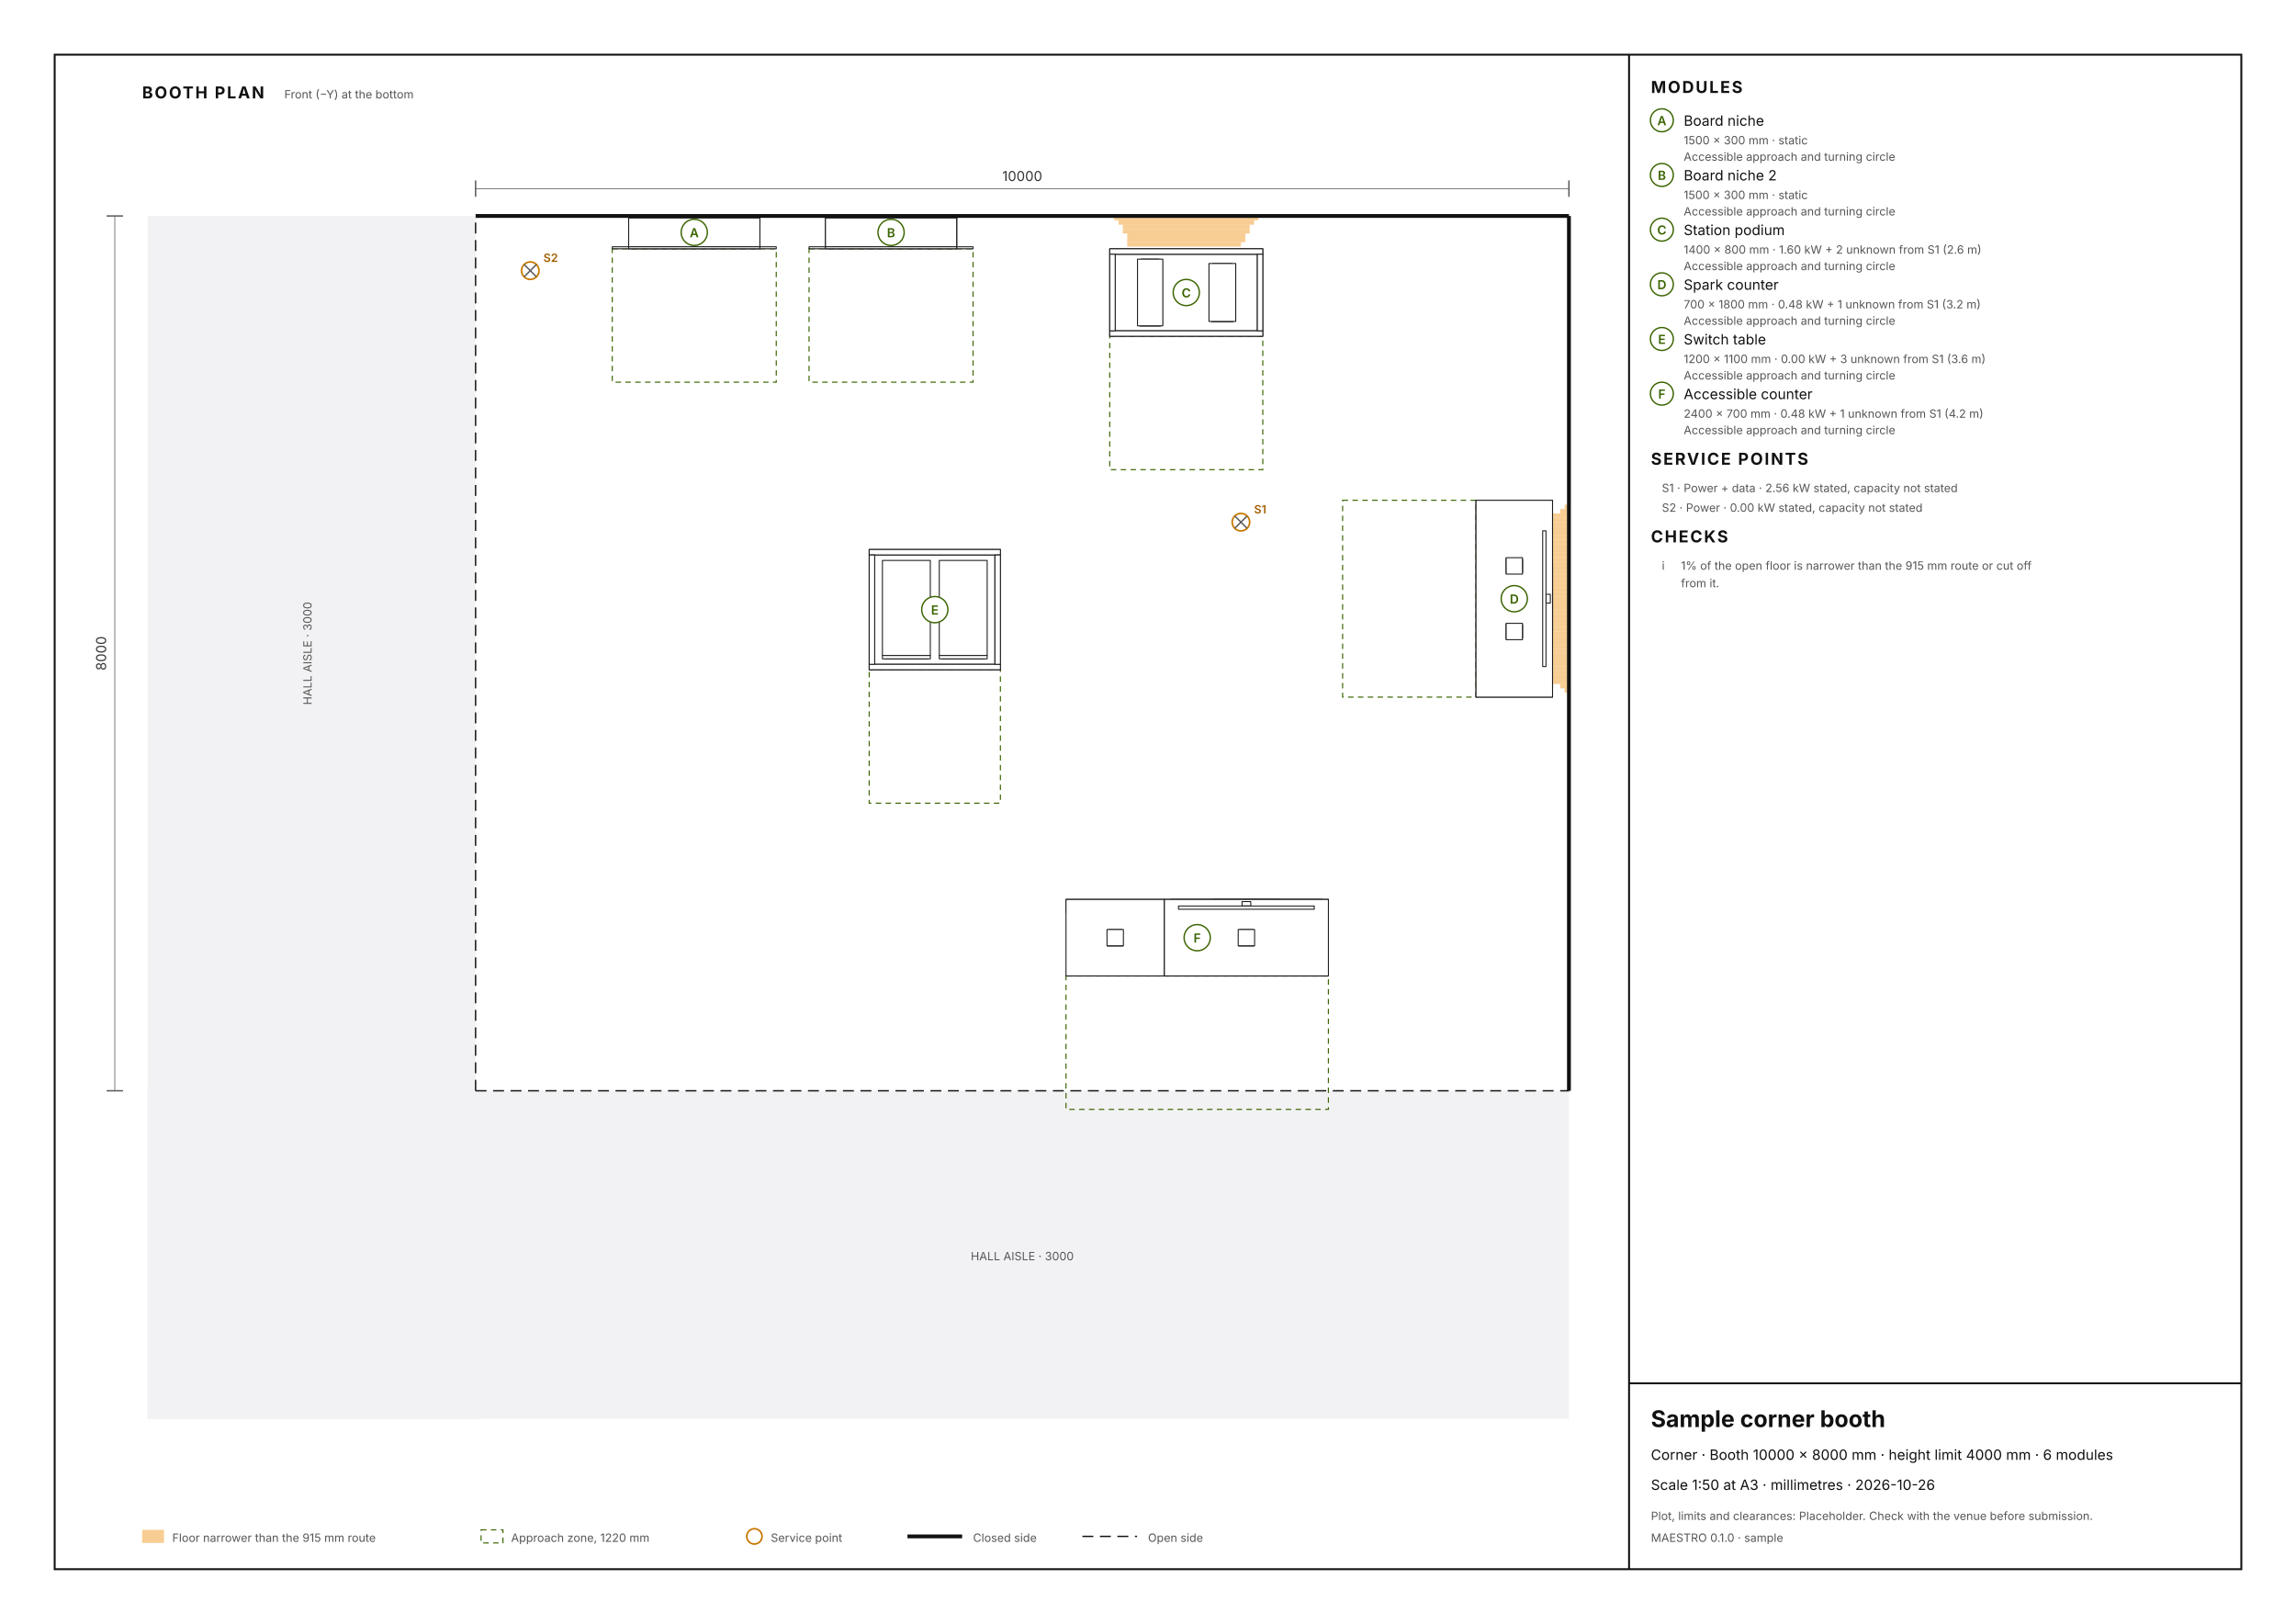
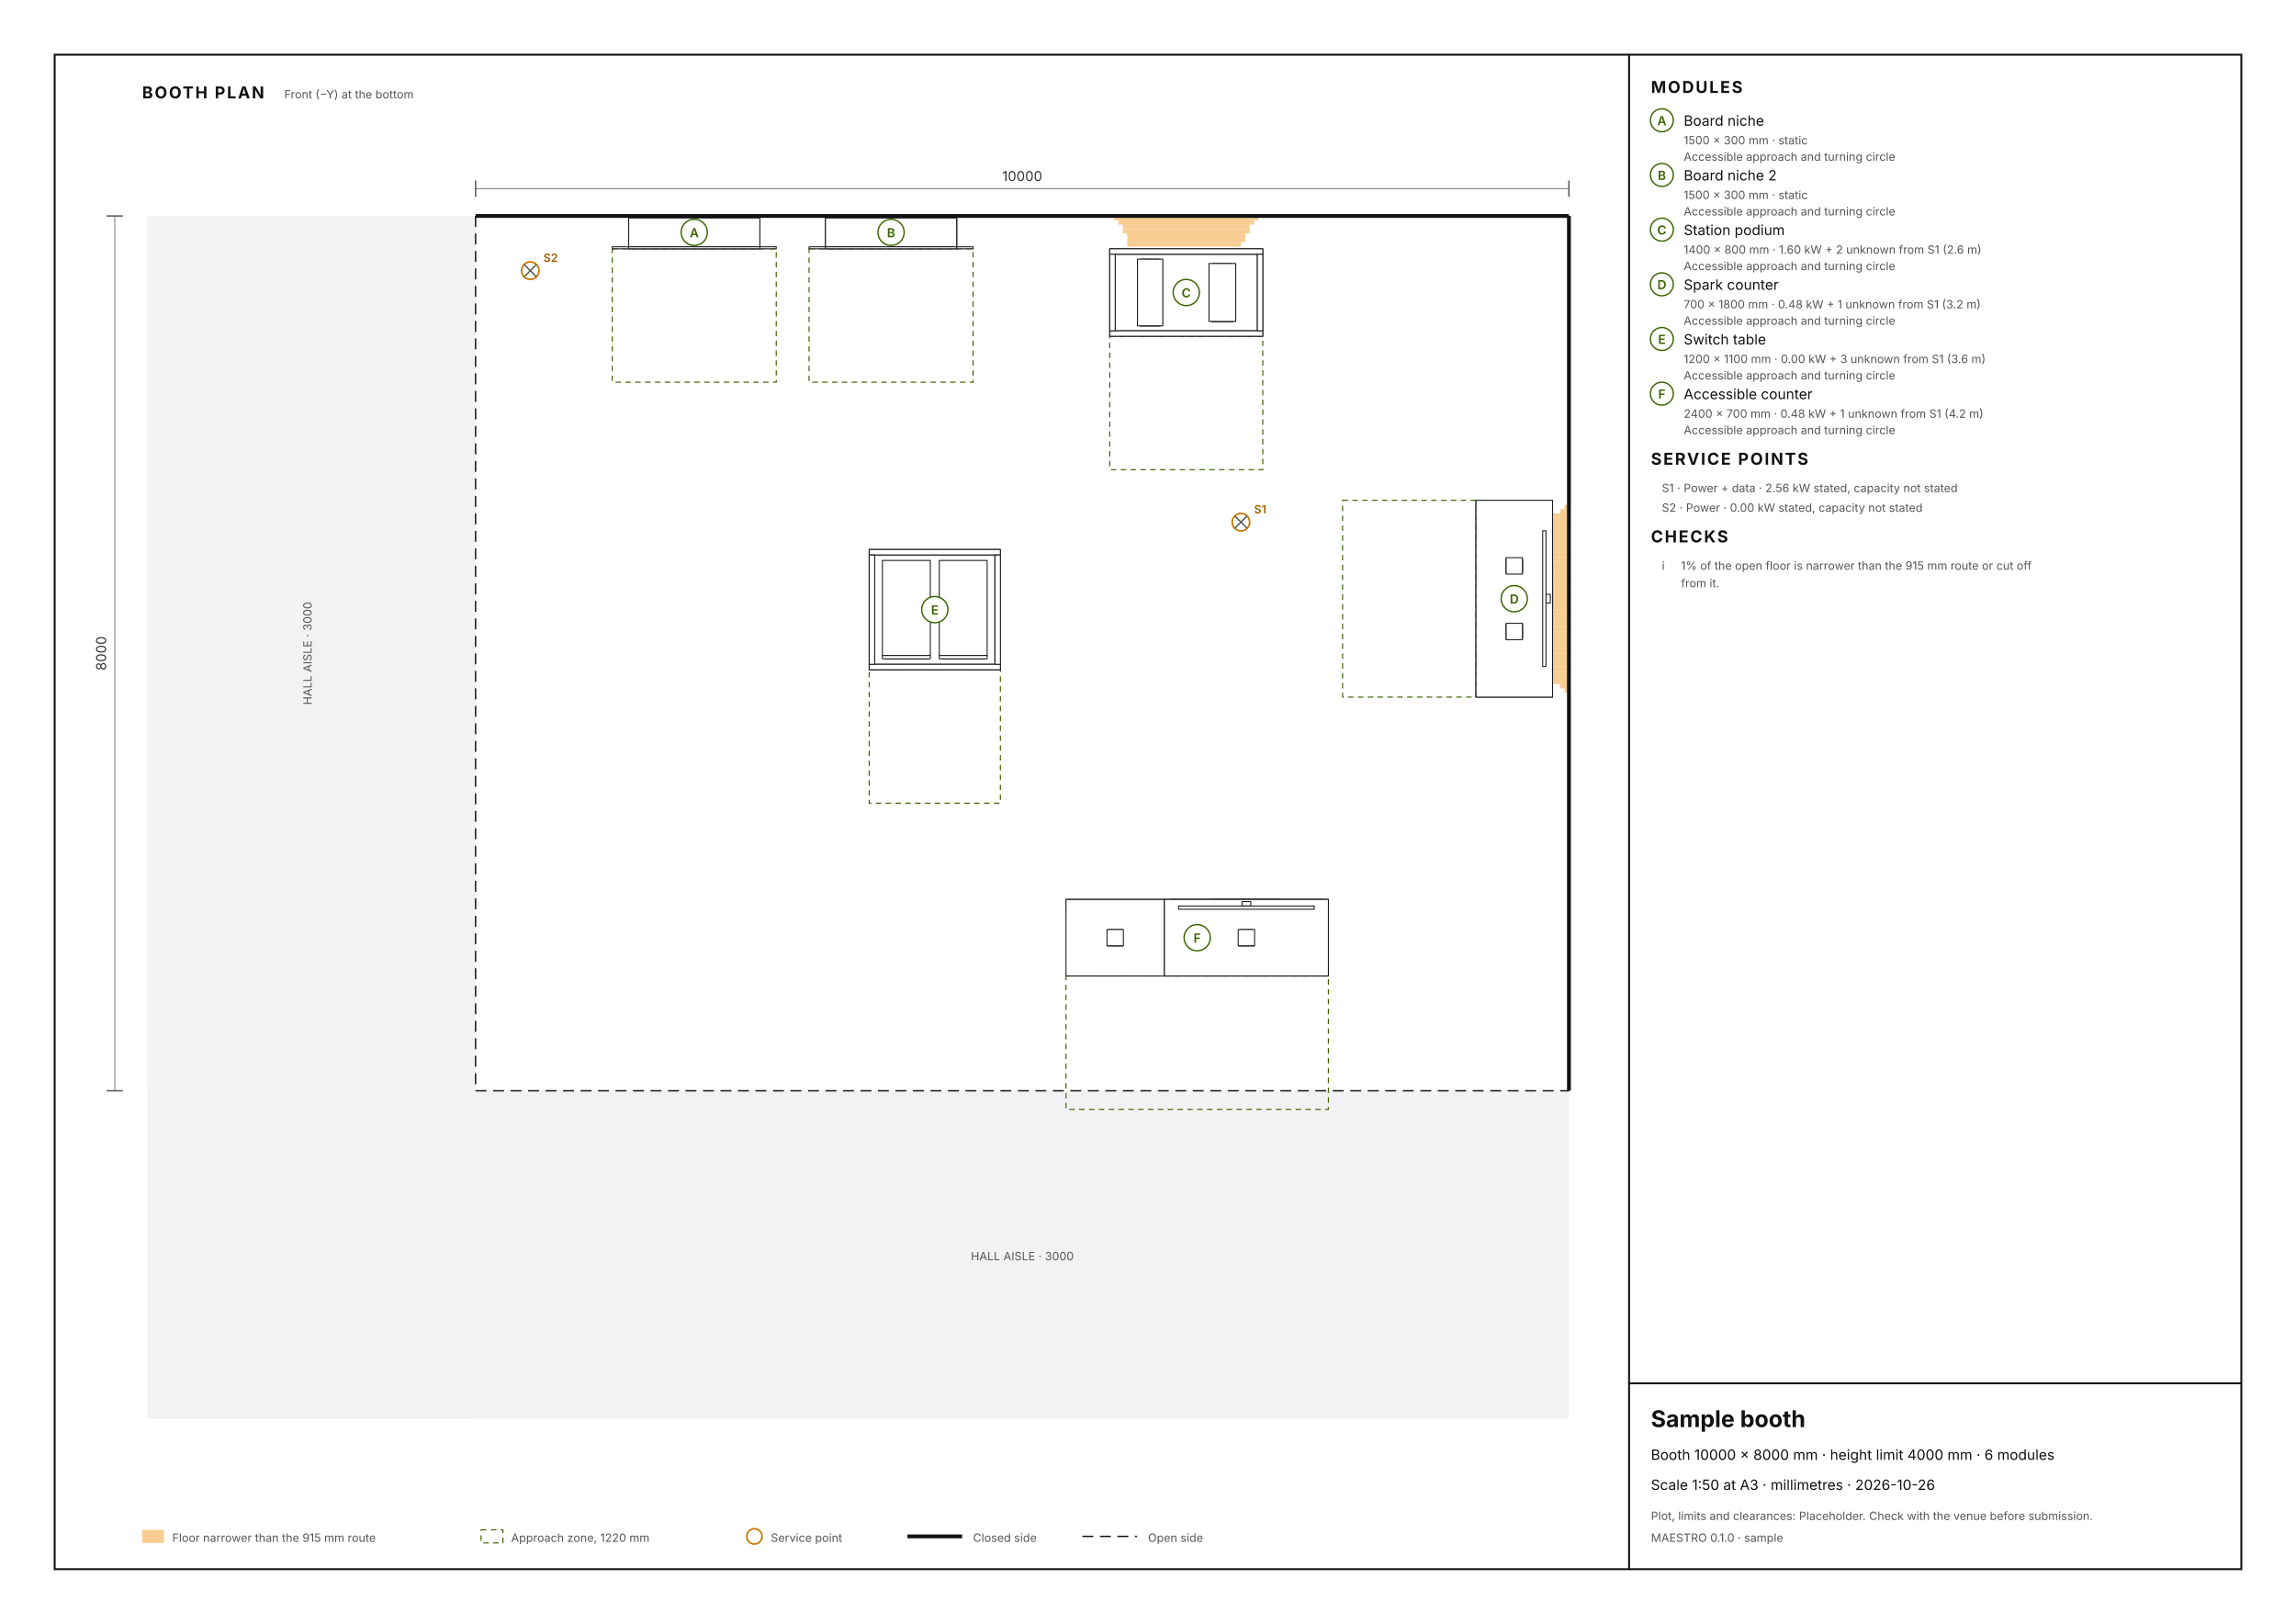
<svg xmlns="http://www.w3.org/2000/svg" width="420mm" height="297mm" viewBox="0 0 420 297">
  <style>
    .frame{stroke:#111;stroke-width:.35;fill:none}
    .part{fill:#fff;stroke:#1a1a1a;stroke-width:.18;stroke-linejoin:round}
    .floor{stroke:#1a1a1a;stroke-width:.5}
    .dim{stroke:#555;stroke-width:.13}
    .tick{stroke:#555;stroke-width:.25}
    .tag{fill:#fff;stroke:#3b6400;stroke-width:.25}
    text{font-family:Inter,Helvetica,Arial,sans-serif;fill:#111}
    .dimtext{font-size:2.5px;fill:#333}
    .tagtext{font-size:2.3px;font-weight:600;fill:#3b6400}
    .view{font-size:3px;font-weight:700;letter-spacing:.3px}
    .title{font-size:4.2px;font-weight:700}
    .small{font-size:2.6px}
    .tiny{font-size:2.1px;fill:#555}
    .note{font-size:2.1px;fill:#555}
    .wall{stroke:#111;stroke-width:.7;fill:none}
    .open{stroke:#111;stroke-width:.25;stroke-dasharray:2 1.2;fill:none}
    .aisle{fill:#f2f2f4;stroke:none}
    .column{fill:#555;stroke:#111;stroke-width:.25}
    .tight{fill:#f2a33a;fill-opacity:.55;stroke:none}
    .zone{fill:none;stroke:#3b6400;stroke-width:.2;stroke-dasharray:1 .8}
    .zone.bad{stroke:#d33;stroke-width:.35}
    .svc{fill:#fff;stroke:#c77700;stroke-width:.3}
    .svctext{font-size:2.1px;font-weight:600;fill:#a35f00}
    .err{fill:#d33}
    .warn{fill:#c77700}</style>
  <rect x="0" y="0" width="420" height="297" fill="#fff" />
  <rect x="10" y="10" width="400" height="277" class="frame" />
  <g id="aisles">
    <rect x="27" y="199.5" width="260" height="60" class="aisle" />
    <text x="187" y="230.5" class="tiny" text-anchor="middle">HALL AISLE · 3000</text>
    <rect x="27" y="39.5" width="60" height="220" class="aisle" />
    <text x="57" y="119.5" class="tiny" text-anchor="middle" transform="rotate(-90 57 119.5)">HALL AISLE · 3000</text>
  </g>
  <g id="tight">
    <rect x="286.2" y="125.9" width="0.8" height="0.8" class="tight" />
    <rect x="285.4" y="125.1" width="1.6" height="0.8" class="tight" />
    <rect x="283.8" y="124.3" width="3.2" height="0.8" class="tight" />
    <rect x="283.8" y="123.5" width="3.2" height="0.8" class="tight" />
    <rect x="283.8" y="122.7" width="3.2" height="0.8" class="tight" />
    <rect x="283.8" y="121.9" width="3.2" height="0.8" class="tight" />
    <rect x="283.8" y="121.1" width="3.2" height="0.8" class="tight" />
    <rect x="283.8" y="120.3" width="3.2" height="0.8" class="tight" />
    <rect x="283.8" y="119.5" width="3.2" height="0.8" class="tight" />
    <rect x="283.8" y="118.7" width="3.2" height="0.8" class="tight" />
    <rect x="283.8" y="117.9" width="3.2" height="0.8" class="tight" />
    <rect x="283.8" y="117.1" width="3.2" height="0.8" class="tight" />
    <rect x="283.8" y="116.3" width="3.2" height="0.8" class="tight" />
    <rect x="283.8" y="115.5" width="3.2" height="0.8" class="tight" />
    <rect x="283.8" y="114.7" width="3.2" height="0.8" class="tight" />
    <rect x="283.8" y="113.9" width="3.2" height="0.8" class="tight" />
    <rect x="283.8" y="113.1" width="3.2" height="0.8" class="tight" />
    <rect x="283.8" y="112.3" width="3.2" height="0.8" class="tight" />
    <rect x="283.8" y="111.5" width="3.2" height="0.8" class="tight" />
    <rect x="283.8" y="110.7" width="3.2" height="0.8" class="tight" />
    <rect x="283.8" y="109.9" width="3.2" height="0.8" class="tight" />
    <rect x="283.8" y="109.1" width="3.2" height="0.8" class="tight" />
    <rect x="283.8" y="108.3" width="3.2" height="0.8" class="tight" />
    <rect x="283.8" y="107.5" width="3.2" height="0.8" class="tight" />
    <rect x="283.8" y="106.7" width="3.2" height="0.8" class="tight" />
    <rect x="283.8" y="105.9" width="3.2" height="0.8" class="tight" />
    <rect x="283.8" y="105.1" width="3.2" height="0.8" class="tight" />
    <rect x="283.8" y="104.3" width="3.2" height="0.8" class="tight" />
    <rect x="283.8" y="103.5" width="3.2" height="0.8" class="tight" />
    <rect x="283.8" y="102.7" width="3.2" height="0.8" class="tight" />
    <rect x="283.8" y="101.9" width="3.2" height="0.8" class="tight" />
    <rect x="283.8" y="101.1" width="3.2" height="0.8" class="tight" />
    <rect x="283.8" y="100.3" width="3.2" height="0.8" class="tight" />
    <rect x="283.8" y="99.5" width="3.2" height="0.8" class="tight" />
    <rect x="283.8" y="98.7" width="3.2" height="0.8" class="tight" />
    <rect x="283.8" y="97.9" width="3.2" height="0.8" class="tight" />
    <rect x="283.8" y="97.1" width="3.2" height="0.8" class="tight" />
    <rect x="283.8" y="96.3" width="3.2" height="0.8" class="tight" />
    <rect x="283.8" y="95.5" width="3.2" height="0.8" class="tight" />
    <rect x="283.8" y="94.7" width="3.2" height="0.8" class="tight" />
    <rect x="283.8" y="93.9" width="3.2" height="0.8" class="tight" />
    <rect x="285.4" y="93.1" width="1.6" height="0.8" class="tight" />
    <rect x="286.2" y="92.3" width="0.8" height="0.8" class="tight" />
    <rect x="206.2" y="44.3" width="20.8" height="0.8" class="tight" />
    <rect x="206.2" y="43.5" width="21.6" height="0.8" class="tight" />
    <rect x="206.2" y="42.7" width="21.6" height="0.8" class="tight" />
    <rect x="205.4" y="41.9" width="23.2" height="0.8" class="tight" />
    <rect x="205.4" y="41.1" width="23.2" height="0.8" class="tight" />
    <rect x="204.6" y="40.3" width="24.8" height="0.8" class="tight" />
    <rect x="203.8" y="39.5" width="26.4" height="0.8" class="tight" />
  </g>
  <g id="approach">
    <rect x="112" y="45.5" width="30" height="24.4" class="zone" />
    <rect x="148" y="45.5" width="30" height="24.4" class="zone" />
    <rect x="203" y="61.5" width="28" height="24.4" class="zone" />
    <rect x="245.6" y="91.5" width="24.4" height="36" class="zone" />
    <rect x="159" y="122.5" width="24" height="24.4" class="zone" />
    <rect x="195" y="178.5" width="48" height="24.4" class="zone" />
  </g>
  <g id="plan">
    <rect x="271.2" y="92.7" width="12.8" height="33.6" class="part" />
    <rect x="214.2" y="164.5" width="27.6" height="12.8" class="part" />
    <rect x="203" y="45.5" width="28" height="16" class="part" />
    <rect x="204" y="46.5" width="26" height="14" class="part" />
    <rect x="203" y="60.5" width="28" height="1" class="part" />
    <rect x="203" y="45.5" width="28" height="1" class="part" />
    <rect x="203" y="46.5" width="1" height="14" class="part" />
    <rect x="230" y="46.5" width="1" height="14" class="part" />
    <rect x="208.18" y="47.64" width="4.45" height="11.72" class="part" />
    <rect x="221.25" y="48.4" width="4.7" height="10.2" class="part" />
    <rect x="221.64" y="58.79" width="3.92" height="0.05" class="part" />
    <rect x="195" y="164.5" width="18" height="2.4" class="part" />
    <rect x="221.89" y="48.19" width="3.43" height="0.05" class="part" />
    <rect x="195" y="164.5" width="18" height="14" class="part" />
    <rect x="202.77" y="172.37" width="0.36" height="0.36" class="part" />
    <rect x="204.87" y="172.37" width="0.36" height="0.36" class="part" />
    <rect x="202.77" y="170.27" width="0.36" height="0.36" class="part" />
    <rect x="204.87" y="170.27" width="0.36" height="0.36" class="part" />
    <rect x="208.55" y="59.59" width="3.71" height="0.05" class="part" />
    <rect x="202.8" y="170" width="2.4" height="0.05" class="part" />
    <rect x="159" y="100.5" width="24" height="22" class="part" />
    <rect x="208.78" y="47.4" width="3.24" height="0.05" class="part" />
    <rect x="160" y="101.5" width="22" height="20" class="part" />
    <rect x="221.15" y="48.19" width="4.9" height="10.6" class="part" />
    <rect x="159" y="121.5" width="24" height="1" class="part" />
    <rect x="159" y="100.5" width="24" height="1" class="part" />
    <rect x="159" y="101.5" width="1" height="20" class="part" />
    <rect x="182" y="101.5" width="1" height="20" class="part" />
    <rect x="202.62" y="172.98" width="2.76" height="0.05" class="part" />
    <rect x="202.5" y="170" width="3" height="2.98" class="part" />
    <rect x="283.96" y="103.5" width="0.05" height="12" class="part" />
    <rect x="222" y="164.5" width="12" height="0.05" class="part" />
    <rect x="208.08" y="47.4" width="4.63" height="12.19" class="part" />
    <rect x="270" y="91.5" width="14" height="36" class="part" />
    <rect x="213" y="164.5" width="30" height="14" class="part" />
    <rect x="172.35" y="120.48" width="7.71" height="0.05" class="part" />
    <rect x="171.82" y="102.5" width="8.76" height="17.4" class="part" />
    <rect x="171.82" y="119.9" width="8.76" height="0.6" class="part" />
    <rect x="270" y="91.5" width="14" height="36" class="part" />
    <rect x="213" y="164.5" width="30" height="14" class="part" />
    <rect x="275.77" y="102.27" width="0.36" height="0.36" class="part" />
    <rect x="275.77" y="104.37" width="0.36" height="0.36" class="part" />
    <rect x="277.87" y="102.27" width="0.36" height="0.36" class="part" />
    <rect x="277.87" y="104.37" width="0.36" height="0.36" class="part" />
    <rect x="275.77" y="114.27" width="0.36" height="0.36" class="part" />
    <rect x="275.77" y="116.37" width="0.36" height="0.36" class="part" />
    <rect x="277.87" y="114.27" width="0.36" height="0.36" class="part" />
    <rect x="277.87" y="116.37" width="0.36" height="0.36" class="part" />
    <rect x="226.77" y="172.37" width="0.36" height="0.36" class="part" />
    <rect x="228.87" y="172.37" width="0.36" height="0.36" class="part" />
    <rect x="226.77" y="170.27" width="0.36" height="0.36" class="part" />
    <rect x="228.87" y="170.27" width="0.36" height="0.36" class="part" />
    <rect x="278.48" y="102.3" width="0.05" height="2.4" class="part" />
    <rect x="278.48" y="114.3" width="0.05" height="2.4" class="part" />
    <rect x="226.8" y="170" width="2.4" height="0.05" class="part" />
    <rect x="275.5" y="102.12" width="0.05" height="2.76" class="part" />
    <rect x="275.5" y="114.12" width="0.05" height="2.76" class="part" />
    <rect x="226.62" y="172.98" width="2.76" height="0.05" class="part" />
    <rect x="275.52" y="102" width="2.98" height="3" class="part" />
    <rect x="275.52" y="114" width="2.98" height="3" class="part" />
    <rect x="226.5" y="170" width="3" height="2.98" class="part" />
    <rect x="161.95" y="120.48" width="7.71" height="0.05" class="part" />
    <rect x="115" y="45.14" width="24" height="0.36" class="part" />
    <rect x="151" y="45.14" width="24" height="0.36" class="part" />
    <rect x="115" y="39.86" width="24" height="5.28" class="part" />
    <rect x="151" y="39.86" width="24" height="5.28" class="part" />
    <rect x="161.42" y="102.5" width="8.76" height="17.4" class="part" />
    <rect x="161.42" y="119.9" width="8.76" height="0.6" class="part" />
    <rect x="125.63" y="42.48" width="2.13" height="0.05" class="part" />
    <rect x="161.63" y="42.48" width="2.13" height="0.05" class="part" />
    <rect x="125.35" y="42.89" width="1.48" height="0.05" class="part" />
    <rect x="127.79" y="42.89" width="1.48" height="0.05" class="part" />
    <rect x="161.35" y="42.89" width="1.48" height="0.05" class="part" />
    <rect x="163.79" y="42.89" width="1.48" height="0.05" class="part" />
    <rect x="124.27" y="42.09" width="5.78" height="0.81" class="part" />
    <rect x="123.95" y="42.09" width="0.16" height="0.81" class="part" />
    <rect x="160.27" y="42.09" width="5.78" height="0.81" class="part" />
    <rect x="159.95" y="42.09" width="0.16" height="0.81" class="part" />
    <rect x="115.36" y="39.86" width="23.28" height="5.08" class="part" />
    <rect x="151.36" y="39.86" width="23.28" height="5.08" class="part" />
    <rect x="125.8" y="42.38" width="1.87" height="0.05" class="part" />
    <rect x="161.8" y="42.38" width="1.87" height="0.05" class="part" />
    <rect x="127.91" y="42.79" width="1.17" height="0.05" class="part" />
    <rect x="163.91" y="42.79" width="1.17" height="0.05" class="part" />
    <rect x="124.65" y="41.99" width="5.01" height="0.81" class="part" />
    <rect x="124.33" y="41.99" width="0.16" height="0.81" class="part" />
    <rect x="160.65" y="41.99" width="5.01" height="0.81" class="part" />
    <rect x="160.33" y="41.99" width="0.16" height="0.81" class="part" />
    <rect x="282.8" y="108.7" width="0.8" height="1.6" class="part" />
    <rect x="227.2" y="164.9" width="1.6" height="0.8" class="part" />
    <rect x="115.36" y="39.86" width="23.28" height="5.08" class="part" />
    <rect x="151.36" y="39.86" width="23.28" height="5.08" class="part" />
    <rect x="125.8" y="42.38" width="1.87" height="0.05" class="part" />
    <rect x="161.8" y="42.38" width="1.87" height="0.05" class="part" />
    <rect x="127.91" y="42.79" width="1.17" height="0.05" class="part" />
    <rect x="163.91" y="42.79" width="1.17" height="0.05" class="part" />
    <rect x="124.65" y="41.99" width="5.01" height="0.81" class="part" />
    <rect x="124.33" y="41.99" width="0.16" height="0.81" class="part" />
    <rect x="160.65" y="41.99" width="5.01" height="0.81" class="part" />
    <rect x="160.33" y="41.99" width="0.16" height="0.81" class="part" />
    <rect x="282.2" y="97.08" width="0.6" height="24.83" class="part" />
    <rect x="215.58" y="165.7" width="24.83" height="0.6" class="part" />
    <rect x="115" y="39.5" width="24" height="0.36" class="part" />
    <rect x="115" y="39.86" width="0.36" height="5.28" class="part" />
    <rect x="138.64" y="39.86" width="0.36" height="5.28" class="part" />
    <rect x="115" y="39.86" width="24" height="5.28" class="part" />
    <rect x="151" y="39.5" width="24" height="0.36" class="part" />
    <rect x="151" y="39.86" width="0.36" height="5.28" class="part" />
    <rect x="174.64" y="39.86" width="0.36" height="5.28" class="part" />
    <rect x="151" y="39.86" width="24" height="5.28" class="part" />
    <rect x="112" y="45.14" width="3" height="0.36" class="part" />
    <rect x="139" y="45.14" width="3" height="0.36" class="part" />
    <rect x="115" y="45.14" width="24" height="0.36" class="part" />
    <rect x="148" y="45.14" width="3" height="0.36" class="part" />
    <rect x="175" y="45.14" width="3" height="0.36" class="part" />
    <rect x="151" y="45.14" width="24" height="0.36" class="part" />
  </g>
  <g id="plot">
    <line x1="87" y1="199.5" x2="287" y2="199.5" class="open" />
-     <line x1="87" y1="39.5" x2="287" y2="39.5" class="wall" />
-     <line x1="87" y1="199.5" x2="87" y2="39.5" class="open" />
    <line x1="287" y1="199.5" x2="287" y2="39.5" class="wall" />
+     <line x1="287" y1="39.5" x2="87" y2="39.5" class="wall" />
+     <line x1="87" y1="39.5" x2="87" y2="199.5" class="open" />
  </g>
  <g id="dimensions">
    <line x1="87" y1="34.5" x2="287" y2="34.5" class="dim" />
    <line x1="87" y1="33" x2="87" y2="36" class="tick" />
    <line x1="287" y1="33" x2="287" y2="36" class="tick" />
    <text x="187" y="33.1" class="dimtext" text-anchor="middle">10000</text>
    <line x1="21" y1="39.5" x2="21" y2="199.5" class="dim" />
    <line x1="19.5" y1="39.5" x2="22.5" y2="39.5" class="tick" />
    <line x1="19.5" y1="199.5" x2="22.5" y2="199.5" class="tick" />
    <text x="19.4" y="119.5" class="dimtext" text-anchor="middle" transform="rotate(-90 19.4 119.5)">8000</text>
  </g>
  <g id="tags">
    <circle cx="127" cy="42.5" r="2.4" class="tag" />
    <text x="127" y="43.4" class="tagtext" text-anchor="middle">A</text>
    <circle cx="163" cy="42.5" r="2.4" class="tag" />
    <text x="163" y="43.4" class="tagtext" text-anchor="middle">B</text>
    <circle cx="217" cy="53.5" r="2.4" class="tag" />
    <text x="217" y="54.4" class="tagtext" text-anchor="middle">C</text>
    <circle cx="277" cy="109.5" r="2.4" class="tag" />
    <text x="277" y="110.4" class="tagtext" text-anchor="middle">D</text>
    <circle cx="171" cy="111.5" r="2.4" class="tag" />
    <text x="171" y="112.4" class="tagtext" text-anchor="middle">E</text>
    <circle cx="219" cy="171.5" r="2.4" class="tag" />
    <text x="219" y="172.4" class="tagtext" text-anchor="middle">F</text>
    <circle cx="227" cy="95.5" r="1.6" class="svc" />
    <line x1="225.9" y1="94.4" x2="228.1" y2="96.6" class="tick" />
    <line x1="225.9" y1="96.6" x2="228.1" y2="94.4" class="tick" />
    <text x="229.4" y="93.9" class="svctext" text-anchor="start">S1</text>
    <circle cx="97" cy="49.5" r="1.6" class="svc" />
    <line x1="95.9" y1="48.4" x2="98.1" y2="50.6" class="tick" />
    <line x1="95.9" y1="50.6" x2="98.1" y2="48.4" class="tick" />
    <text x="99.4" y="47.9" class="svctext" text-anchor="start">S2</text>
  </g>
  <text x="26" y="18" class="view" text-anchor="start">BOOTH PLAN</text>
  <text x="52" y="18" class="tiny" text-anchor="start">Front (−Y) at the bottom</text>
  <g id="list">
    <line x1="298" y1="10" x2="298" y2="287" class="frame" />
    <text x="302" y="17" class="view" text-anchor="start">MODULES</text>
    <circle cx="304" cy="22" r="2.1" class="tag" />
    <text x="304" y="22.9" class="tagtext" text-anchor="middle">A</text>
    <text x="308" y="23" class="small" text-anchor="start">Board niche</text>
    <text x="308" y="26.4" class="tiny" text-anchor="start">1500 × 300 mm · static</text>
    <text x="308" y="29.4" class="tiny" text-anchor="start">Accessible approach and turning circle</text>
    <circle cx="304" cy="32" r="2.1" class="tag" />
    <text x="304" y="32.9" class="tagtext" text-anchor="middle">B</text>
    <text x="308" y="33" class="small" text-anchor="start">Board niche 2</text>
    <text x="308" y="36.4" class="tiny" text-anchor="start">1500 × 300 mm · static</text>
    <text x="308" y="39.4" class="tiny" text-anchor="start">Accessible approach and turning circle</text>
    <circle cx="304" cy="42" r="2.1" class="tag" />
    <text x="304" y="42.9" class="tagtext" text-anchor="middle">C</text>
    <text x="308" y="43" class="small" text-anchor="start">Station podium</text>
    <text x="308" y="46.4" class="tiny" text-anchor="start">1400 × 800 mm · 1.60 kW + 2 unknown from S1 (2.6 m)</text>
    <text x="308" y="49.4" class="tiny" text-anchor="start">Accessible approach and turning circle</text>
    <circle cx="304" cy="52" r="2.1" class="tag" />
    <text x="304" y="52.9" class="tagtext" text-anchor="middle">D</text>
    <text x="308" y="53" class="small" text-anchor="start">Spark counter</text>
    <text x="308" y="56.4" class="tiny" text-anchor="start">700 × 1800 mm · 0.48 kW + 1 unknown from S1 (3.2 m)</text>
    <text x="308" y="59.4" class="tiny" text-anchor="start">Accessible approach and turning circle</text>
    <circle cx="304" cy="62" r="2.1" class="tag" />
    <text x="304" y="62.9" class="tagtext" text-anchor="middle">E</text>
    <text x="308" y="63" class="small" text-anchor="start">Switch table</text>
    <text x="308" y="66.4" class="tiny" text-anchor="start">1200 × 1100 mm · 0.00 kW + 3 unknown from S1 (3.6 m)</text>
    <text x="308" y="69.4" class="tiny" text-anchor="start">Accessible approach and turning circle</text>
    <circle cx="304" cy="72" r="2.1" class="tag" />
    <text x="304" y="72.9" class="tagtext" text-anchor="middle">F</text>
    <text x="308" y="73" class="small" text-anchor="start">Accessible counter</text>
    <text x="308" y="76.4" class="tiny" text-anchor="start">2400 × 700 mm · 0.48 kW + 1 unknown from S1 (4.2 m)</text>
    <text x="308" y="79.4" class="tiny" text-anchor="start">Accessible approach and turning circle</text>
    <text x="302" y="85" class="view" text-anchor="start">SERVICE POINTS</text>
    <text x="304" y="90" class="tiny" text-anchor="start">S1 · Power + data · 2.56 kW stated, capacity not stated</text>
    <text x="304" y="93.6" class="tiny" text-anchor="start">S2 · Power · 0.00 kW stated, capacity not stated</text>
    <text x="302" y="99.2" class="view" text-anchor="start">CHECKS</text>
    <text x="304" y="104.2" class="tiny" text-anchor="start">i</text>
    <text x="307.5" y="104.2" class="tiny" text-anchor="start">1% of the open floor is narrower than the 915 mm route or cut off</text>
    <text x="307.5" y="107.4" class="tiny" text-anchor="start">from it.</text>
  </g>
  <g id="legend">
    <rect x="26" y="279.8" width="4" height="2.4" class="tight" />
    <text x="31.5" y="282" class="tiny" text-anchor="start">Floor narrower than the 915 mm route</text>
    <rect x="88" y="279.8" width="4" height="2.4" class="zone" />
    <text x="93.5" y="282" class="tiny" text-anchor="start">Approach zone, 1220 mm</text>
    <circle cx="138" cy="281" r="1.4" class="svc" />
    <text x="141" y="282" class="tiny" text-anchor="start">Service point</text>
    <line x1="166" y1="281" x2="176" y2="281" class="wall" />
    <text x="178" y="282" class="tiny" text-anchor="start">Closed side</text>
    <line x1="198" y1="281" x2="208" y2="281" class="open" />
    <text x="210" y="282" class="tiny" text-anchor="start">Open side</text>
  </g>
  <g id="title">
    <line x1="298" y1="253" x2="410" y2="253" class="frame" />
-     <text x="302" y="261" class="title" text-anchor="start">Sample corner booth</text>
-     <text x="302" y="267" class="small" text-anchor="start">Corner · Booth 10000 × 8000 mm · height limit 4000 mm · 6 modules</text>
+     <text x="302" y="261" class="title" text-anchor="start">Sample booth</text>
+     <text x="302" y="267" class="small" text-anchor="start">Booth 10000 × 8000 mm · height limit 4000 mm · 6 modules</text>
    <text x="302" y="272.5" class="small" text-anchor="start">Scale 1:50 at A3 · millimetres · 2026-10-26</text>
    <text x="302" y="278" class="tiny" text-anchor="start">Plot, limits and clearances: Placeholder. Check with the venue before submission.</text>
    <text x="302" y="282" class="tiny" text-anchor="start">MAESTRO 0.1.0 · sample</text>
  </g>
</svg>
